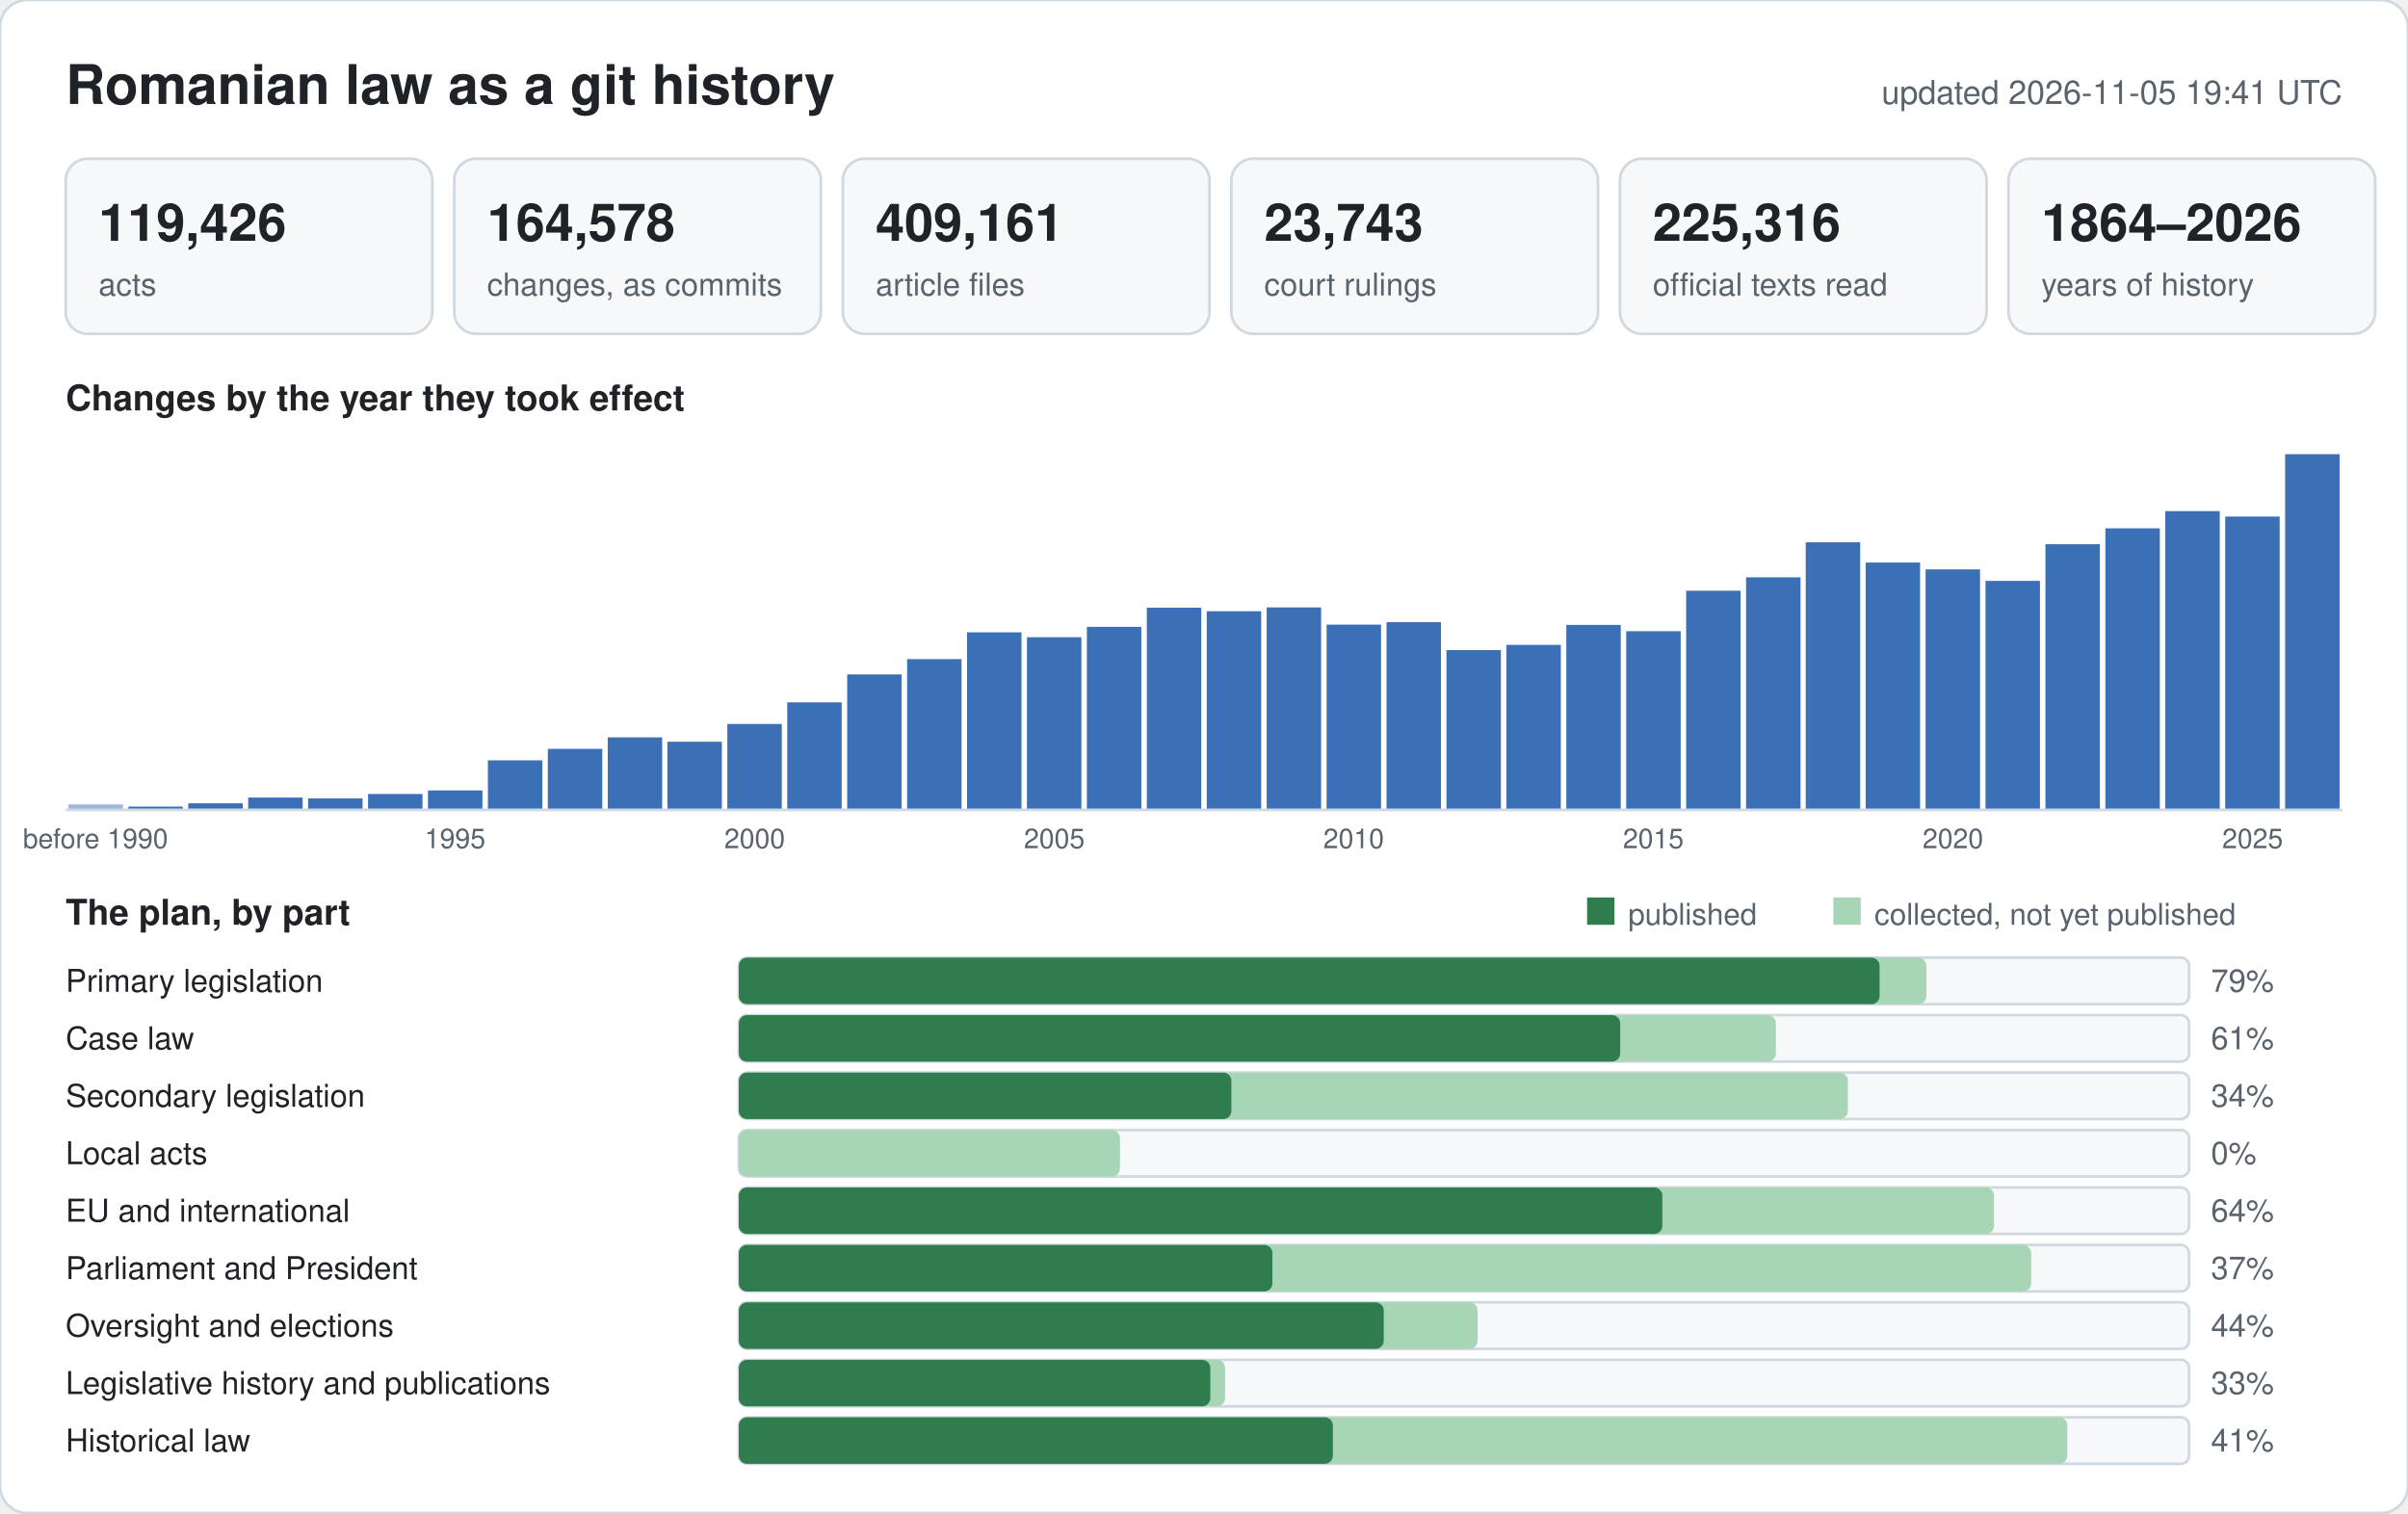
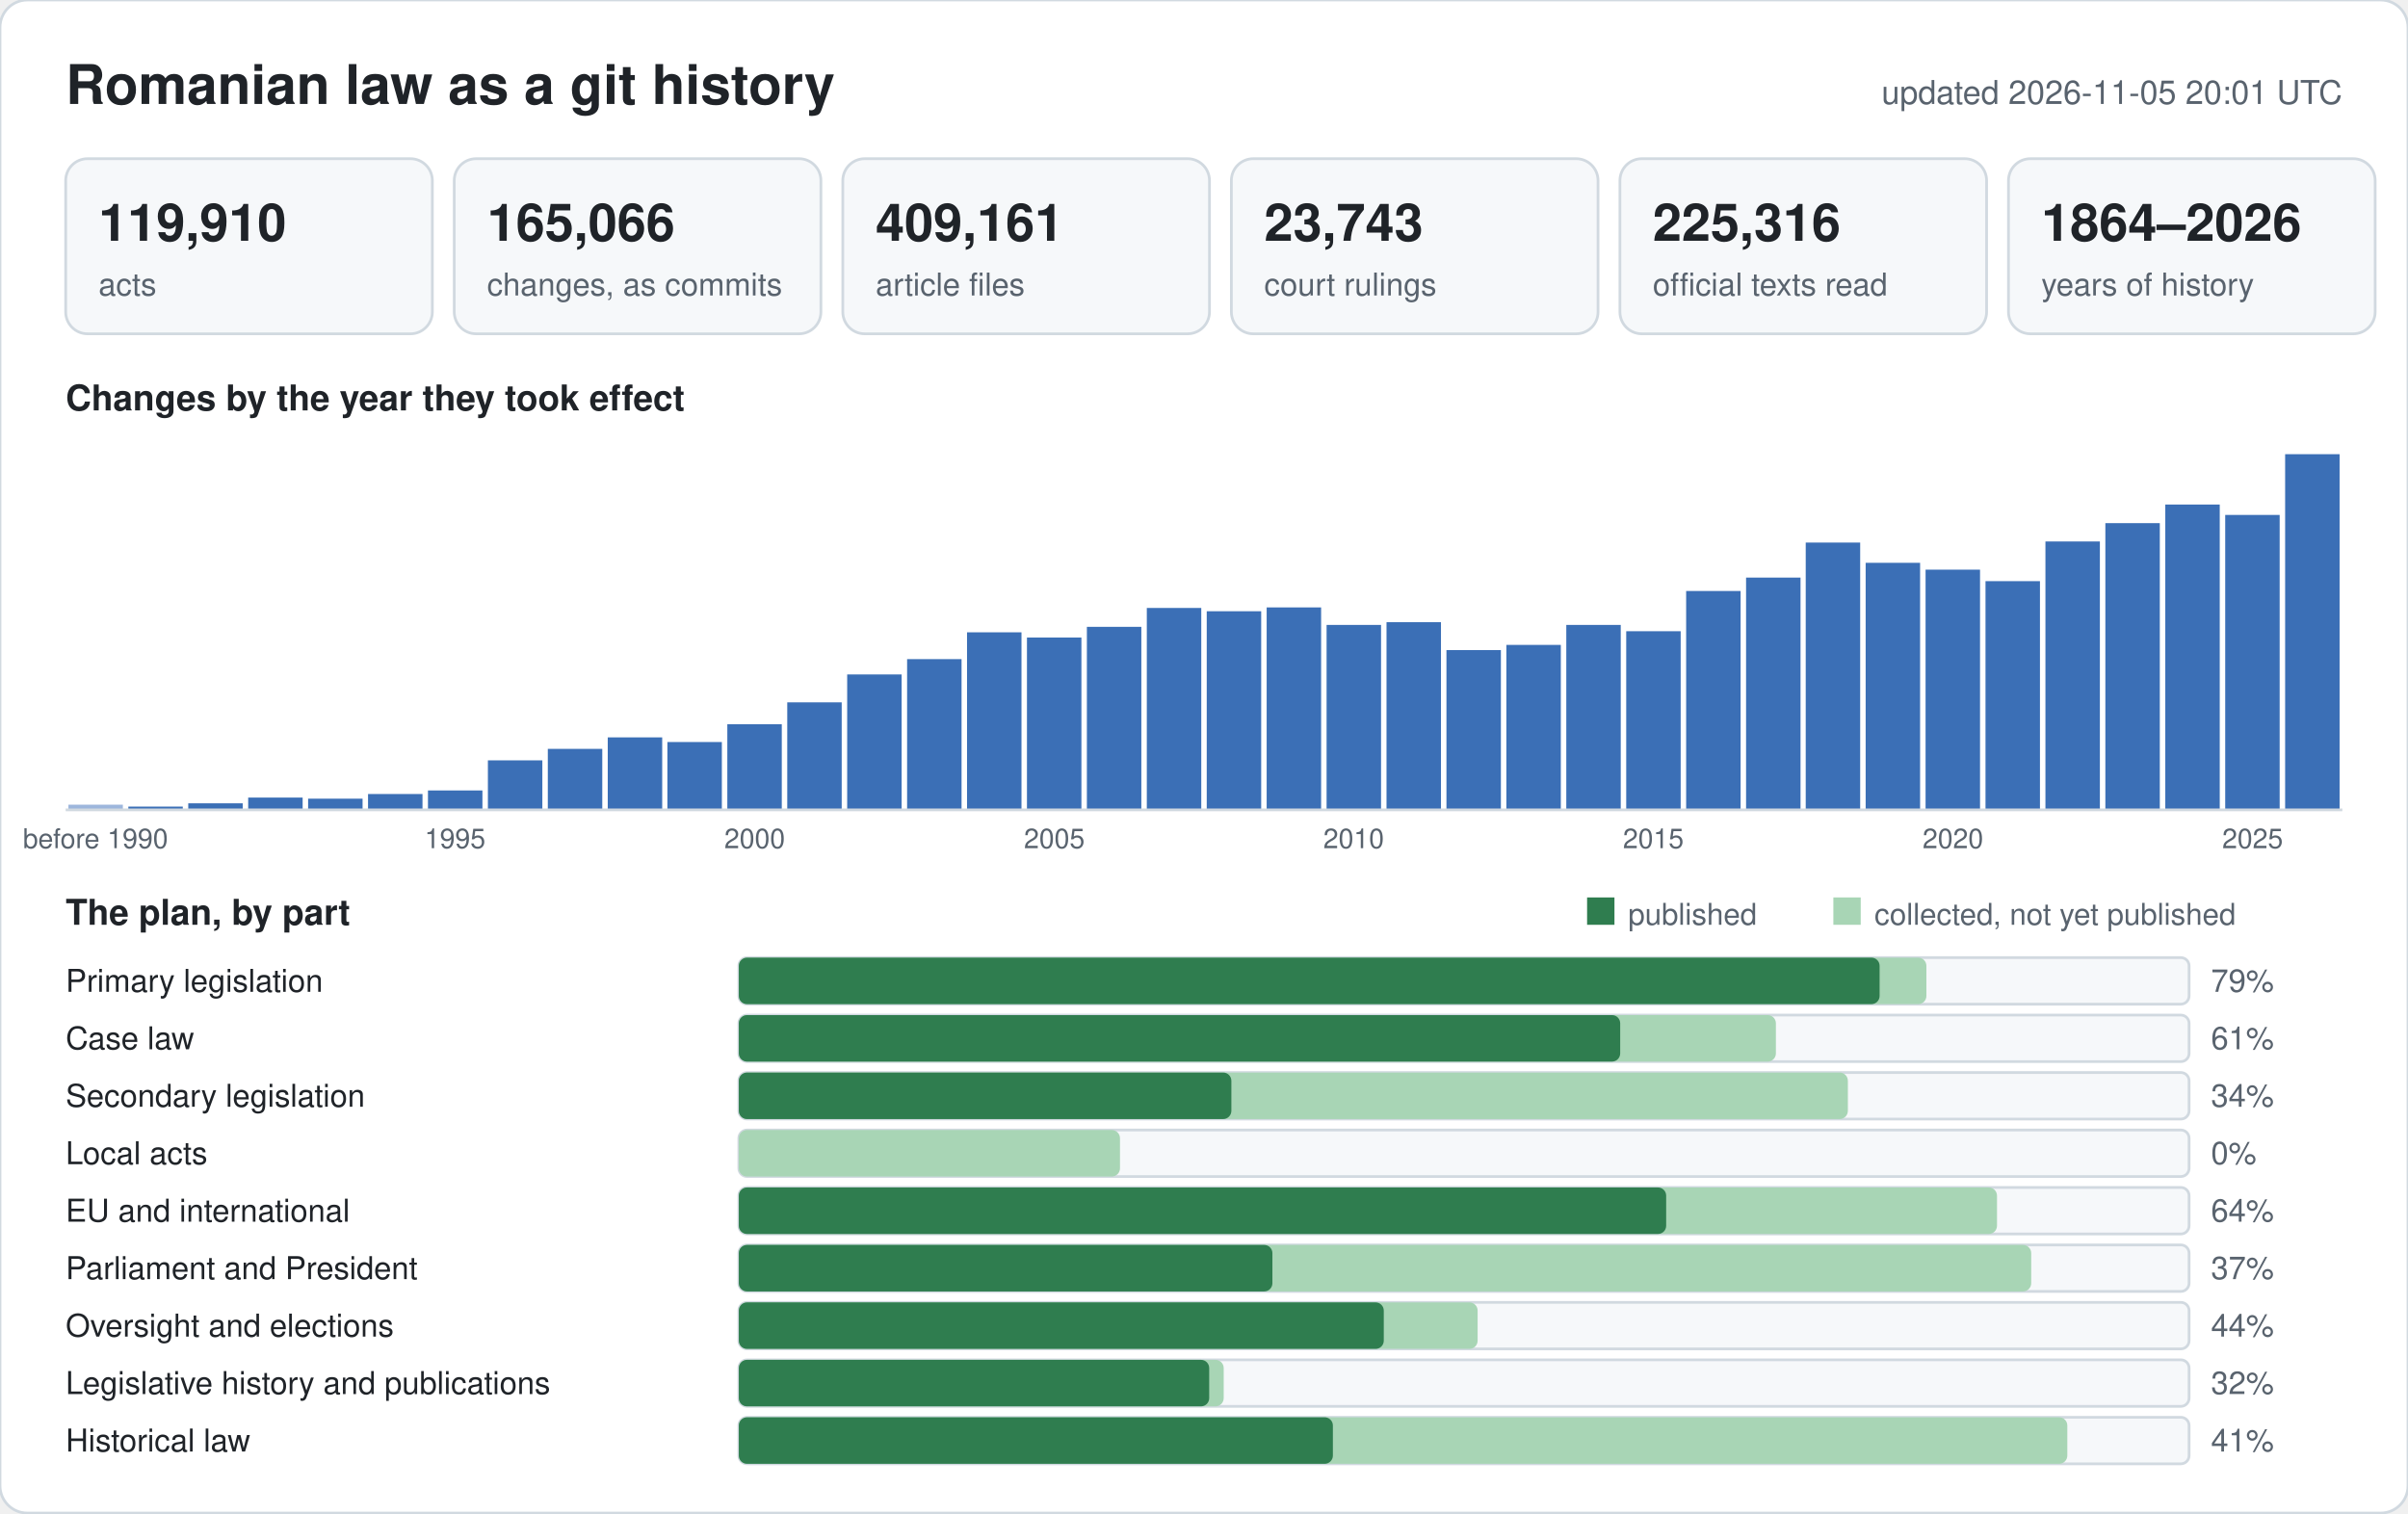
<svg xmlns="http://www.w3.org/2000/svg" width="880" height="553" viewBox="0 0 880 553" font-family="-apple-system,BlinkMacSystemFont,Segoe UI,Helvetica,Arial,sans-serif">
  <rect width="880" height="553" rx="10" fill="#ffffff" stroke="#d1d9e0" />
  <text x="24" y="38" font-size="20" font-weight="600" fill="#1f2328">Romanian law as a git history</text>
-   <text x="856" y="38" font-size="12" text-anchor="end" fill="#59636e">updated 2026-11-05 19:41 UTC</text>
+   <text x="856" y="38" font-size="12" text-anchor="end" fill="#59636e">updated 2026-11-05 20:01 UTC</text>
  <rect x="24" y="58" width="134" height="64" rx="8" fill="#f6f8fa" stroke="#d1d9e0" />
-   <text x="36" y="88" font-size="19" font-weight="600" fill="#1f2328">119,426</text>
+   <text x="36" y="88" font-size="19" font-weight="600" fill="#1f2328">119,910</text>
  <text x="36" y="108" font-size="11.5" fill="#59636e">acts</text>
  <rect x="166" y="58" width="134" height="64" rx="8" fill="#f6f8fa" stroke="#d1d9e0" />
-   <text x="178" y="88" font-size="19" font-weight="600" fill="#1f2328">164,578</text>
+   <text x="178" y="88" font-size="19" font-weight="600" fill="#1f2328">165,066</text>
  <text x="178" y="108" font-size="11.5" fill="#59636e">changes, as commits</text>
  <rect x="308" y="58" width="134" height="64" rx="8" fill="#f6f8fa" stroke="#d1d9e0" />
  <text x="320" y="88" font-size="19" font-weight="600" fill="#1f2328">409,161</text>
  <text x="320" y="108" font-size="11.5" fill="#59636e">article files</text>
  <rect x="450" y="58" width="134" height="64" rx="8" fill="#f6f8fa" stroke="#d1d9e0" />
  <text x="462" y="88" font-size="19" font-weight="600" fill="#1f2328">23,743</text>
  <text x="462" y="108" font-size="11.5" fill="#59636e">court rulings</text>
  <rect x="592" y="58" width="134" height="64" rx="8" fill="#f6f8fa" stroke="#d1d9e0" />
  <text x="604" y="88" font-size="19" font-weight="600" fill="#1f2328">225,316</text>
  <text x="604" y="108" font-size="11.5" fill="#59636e">official texts read</text>
  <rect x="734" y="58" width="134" height="64" rx="8" fill="#f6f8fa" stroke="#d1d9e0" />
  <text x="746" y="88" font-size="19" font-weight="600" fill="#1f2328">1864–2026</text>
  <text x="746" y="108" font-size="11.5" fill="#59636e">years of history</text>
  <text x="24" y="150" font-size="13" font-weight="600" fill="#1f2328">Changes by the year they took effect</text>
-   <rect x="25.0" y="294.0" width="19.9" height="2.0" fill="#9db6dc" />
+   <rect x="25.0" y="294.1" width="19.9" height="1.9" fill="#9db6dc" />
  <text x="34.9" y="310" font-size="10" text-anchor="middle" fill="#59636e">before 1990</text>
  <rect x="46.9" y="294.8" width="19.9" height="1.2" fill="#3b6fb6" />
  <rect x="68.8" y="293.6" width="19.9" height="2.4" fill="#3b6fb6" />
  <rect x="90.7" y="291.5" width="19.9" height="4.5" fill="#3b6fb6" />
-   <rect x="112.6" y="291.8" width="19.9" height="4.2" fill="#3b6fb6" />
+   <rect x="112.6" y="291.9" width="19.9" height="4.1" fill="#3b6fb6" />
  <rect x="134.5" y="290.2" width="19.9" height="5.8" fill="#3b6fb6" />
  <rect x="156.4" y="288.9" width="19.9" height="7.1" fill="#3b6fb6" />
  <text x="166.3" y="310" font-size="10" text-anchor="middle" fill="#59636e">1995</text>
  <rect x="178.3" y="277.9" width="19.9" height="18.1" fill="#3b6fb6" />
  <rect x="200.2" y="273.7" width="19.9" height="22.3" fill="#3b6fb6" />
  <rect x="222.1" y="269.5" width="19.9" height="26.5" fill="#3b6fb6" />
-   <rect x="243.9" y="271.1" width="19.9" height="24.9" fill="#3b6fb6" />
-   <rect x="265.8" y="264.6" width="19.9" height="31.4" fill="#3b6fb6" />
+   <rect x="243.9" y="271.2" width="19.9" height="24.8" fill="#3b6fb6" />
+   <rect x="265.8" y="264.7" width="19.9" height="31.3" fill="#3b6fb6" />
  <text x="275.8" y="310" font-size="10" text-anchor="middle" fill="#59636e">2000</text>
  <rect x="287.7" y="256.7" width="19.9" height="39.3" fill="#3b6fb6" />
  <rect x="309.6" y="246.5" width="19.9" height="49.5" fill="#3b6fb6" />
  <rect x="331.5" y="240.9" width="19.9" height="55.1" fill="#3b6fb6" />
  <rect x="353.4" y="231.1" width="19.9" height="64.9" fill="#3b6fb6" />
-   <rect x="375.3" y="232.9" width="19.9" height="63.1" fill="#3b6fb6" />
+   <rect x="375.3" y="233.0" width="19.9" height="63.0" fill="#3b6fb6" />
  <text x="385.3" y="310" font-size="10" text-anchor="middle" fill="#59636e">2005</text>
  <rect x="397.2" y="229.1" width="19.9" height="66.9" fill="#3b6fb6" />
-   <rect x="419.1" y="222.1" width="19.9" height="73.9" fill="#3b6fb6" />
+   <rect x="419.1" y="222.2" width="19.9" height="73.8" fill="#3b6fb6" />
  <rect x="441.0" y="223.4" width="19.9" height="72.6" fill="#3b6fb6" />
  <rect x="462.9" y="222.0" width="19.9" height="74.0" fill="#3b6fb6" />
-   <rect x="484.8" y="228.3" width="19.9" height="67.7" fill="#3b6fb6" />
+   <rect x="484.8" y="228.4" width="19.9" height="67.6" fill="#3b6fb6" />
  <text x="494.7" y="310" font-size="10" text-anchor="middle" fill="#59636e">2010</text>
  <rect x="506.7" y="227.4" width="19.9" height="68.6" fill="#3b6fb6" />
  <rect x="528.6" y="237.6" width="19.9" height="58.4" fill="#3b6fb6" />
  <rect x="550.5" y="235.7" width="19.9" height="60.3" fill="#3b6fb6" />
  <rect x="572.4" y="228.4" width="19.9" height="67.6" fill="#3b6fb6" />
  <rect x="594.3" y="230.7" width="19.9" height="65.3" fill="#3b6fb6" />
  <text x="604.2" y="310" font-size="10" text-anchor="middle" fill="#59636e">2015</text>
-   <rect x="616.2" y="215.9" width="19.9" height="80.1" fill="#3b6fb6" />
-   <rect x="638.1" y="211.0" width="19.9" height="85.0" fill="#3b6fb6" />
-   <rect x="659.9" y="198.2" width="19.9" height="97.8" fill="#3b6fb6" />
-   <rect x="681.8" y="205.6" width="19.9" height="90.4" fill="#3b6fb6" />
-   <rect x="703.7" y="208.1" width="19.9" height="87.9" fill="#3b6fb6" />
+   <rect x="616.2" y="216.0" width="19.9" height="80.0" fill="#3b6fb6" />
+   <rect x="638.1" y="211.1" width="19.9" height="84.9" fill="#3b6fb6" />
+   <rect x="659.9" y="198.3" width="19.9" height="97.7" fill="#3b6fb6" />
+   <rect x="681.8" y="205.7" width="19.9" height="90.3" fill="#3b6fb6" />
+   <rect x="703.7" y="208.2" width="19.9" height="87.8" fill="#3b6fb6" />
  <text x="713.7" y="310" font-size="10" text-anchor="middle" fill="#59636e">2020</text>
-   <rect x="725.6" y="212.3" width="19.9" height="83.7" fill="#3b6fb6" />
-   <rect x="747.5" y="198.9" width="19.9" height="97.1" fill="#3b6fb6" />
-   <rect x="769.4" y="193.1" width="19.9" height="102.9" fill="#3b6fb6" />
-   <rect x="791.3" y="186.8" width="19.9" height="109.2" fill="#3b6fb6" />
-   <rect x="813.2" y="188.8" width="19.9" height="107.2" fill="#3b6fb6" />
+   <rect x="725.6" y="212.4" width="19.9" height="83.6" fill="#3b6fb6" />
+   <rect x="747.5" y="197.9" width="19.9" height="98.1" fill="#3b6fb6" />
+   <rect x="769.4" y="191.2" width="19.9" height="104.8" fill="#3b6fb6" />
+   <rect x="791.3" y="184.4" width="19.9" height="111.6" fill="#3b6fb6" />
+   <rect x="813.2" y="188.2" width="19.9" height="107.8" fill="#3b6fb6" />
  <text x="823.2" y="310" font-size="10" text-anchor="middle" fill="#59636e">2025</text>
  <rect x="835.1" y="166.0" width="19.9" height="130.0" fill="#3b6fb6" />
  <line x1="24" y1="296" x2="856" y2="296" stroke="#d1d9e0" />
  <text x="24" y="338" font-size="13" font-weight="600" fill="#1f2328">The plan, by part</text>
  <rect x="580" y="328" width="10" height="10" fill="#2f7d4f" />
  <text x="595" y="338" font-size="11" fill="#59636e">published</text>
  <rect x="670" y="328" width="10" height="10" fill="#a8d5b5" />
  <text x="685" y="338" font-size="11" fill="#59636e">collected, not yet published</text>
  <text x="24" y="362.5" font-size="11.5" fill="#1f2328">Primary legislation</text>
  <rect x="270" y="350" width="530" height="17" rx="3" fill="#f6f8fa" stroke="#d1d9e0" />
  <rect x="270" y="350" width="434.0" height="17" rx="3" fill="#a8d5b5" />
  <rect x="270" y="350" width="416.9" height="17" rx="3" fill="#2f7d4f" />
  <text x="808" y="362.5" font-size="11.5" fill="#59636e">79%</text>
  <text x="24" y="383.5" font-size="11.5" fill="#1f2328">Case law</text>
  <rect x="270" y="371" width="530" height="17" rx="3" fill="#f6f8fa" stroke="#d1d9e0" />
  <rect x="270" y="371" width="379.0" height="17" rx="3" fill="#a8d5b5" />
  <rect x="270" y="371" width="322.1" height="17" rx="3" fill="#2f7d4f" />
  <text x="808" y="383.5" font-size="11.5" fill="#59636e">61%</text>
  <text x="24" y="404.5" font-size="11.5" fill="#1f2328">Secondary legislation</text>
  <rect x="270" y="392" width="530" height="17" rx="3" fill="#f6f8fa" stroke="#d1d9e0" />
  <rect x="270" y="392" width="405.3" height="17" rx="3" fill="#a8d5b5" />
  <rect x="270" y="392" width="180.0" height="17" rx="3" fill="#2f7d4f" />
  <text x="808" y="404.5" font-size="11.5" fill="#59636e">34%</text>
  <text x="24" y="425.5" font-size="11.5" fill="#1f2328">Local acts</text>
  <rect x="270" y="413" width="530" height="17" rx="3" fill="#f6f8fa" stroke="#d1d9e0" />
  <rect x="270" y="413" width="139.3" height="17" rx="3" fill="#a8d5b5" />
  <rect x="270" y="413" width="0.0" height="17" rx="3" fill="#2f7d4f" />
  <text x="808" y="425.5" font-size="11.5" fill="#59636e">0%</text>
  <text x="24" y="446.5" font-size="11.5" fill="#1f2328">EU and international</text>
  <rect x="270" y="434" width="530" height="17" rx="3" fill="#f6f8fa" stroke="#d1d9e0" />
-   <rect x="270" y="434" width="458.7" height="17" rx="3" fill="#a8d5b5" />
-   <rect x="270" y="434" width="337.5" height="17" rx="3" fill="#2f7d4f" />
+   <rect x="270" y="434" width="459.8" height="17" rx="3" fill="#a8d5b5" />
+   <rect x="270" y="434" width="338.9" height="17" rx="3" fill="#2f7d4f" />
  <text x="808" y="446.5" font-size="11.5" fill="#59636e">64%</text>
  <text x="24" y="467.5" font-size="11.5" fill="#1f2328">Parliament and President</text>
  <rect x="270" y="455" width="530" height="17" rx="3" fill="#f6f8fa" stroke="#d1d9e0" />
  <rect x="270" y="455" width="472.3" height="17" rx="3" fill="#a8d5b5" />
  <rect x="270" y="455" width="195.0" height="17" rx="3" fill="#2f7d4f" />
  <text x="808" y="467.5" font-size="11.5" fill="#59636e">37%</text>
  <text x="24" y="488.5" font-size="11.5" fill="#1f2328">Oversight and elections</text>
  <rect x="270" y="476" width="530" height="17" rx="3" fill="#f6f8fa" stroke="#d1d9e0" />
  <rect x="270" y="476" width="270.0" height="17" rx="3" fill="#a8d5b5" />
  <rect x="270" y="476" width="235.7" height="17" rx="3" fill="#2f7d4f" />
  <text x="808" y="488.5" font-size="11.5" fill="#59636e">44%</text>
  <text x="24" y="509.5" font-size="11.5" fill="#1f2328">Legislative history and publications</text>
  <rect x="270" y="497" width="530" height="17" rx="3" fill="#f6f8fa" stroke="#d1d9e0" />
-   <rect x="270" y="497" width="177.7" height="17" rx="3" fill="#a8d5b5" />
-   <rect x="270" y="497" width="172.3" height="17" rx="3" fill="#2f7d4f" />
-   <text x="808" y="509.5" font-size="11.5" fill="#59636e">33%</text>
+   <rect x="270" y="497" width="177.2" height="17" rx="3" fill="#a8d5b5" />
+   <rect x="270" y="497" width="171.9" height="17" rx="3" fill="#2f7d4f" />
+   <text x="808" y="509.5" font-size="11.5" fill="#59636e">32%</text>
  <text x="24" y="530.5" font-size="11.5" fill="#1f2328">Historical law</text>
  <rect x="270" y="518" width="530" height="17" rx="3" fill="#f6f8fa" stroke="#d1d9e0" />
  <rect x="270" y="518" width="485.5" height="17" rx="3" fill="#a8d5b5" />
  <rect x="270" y="518" width="217.1" height="17" rx="3" fill="#2f7d4f" />
  <text x="808" y="530.5" font-size="11.5" fill="#59636e">41%</text>
</svg>
